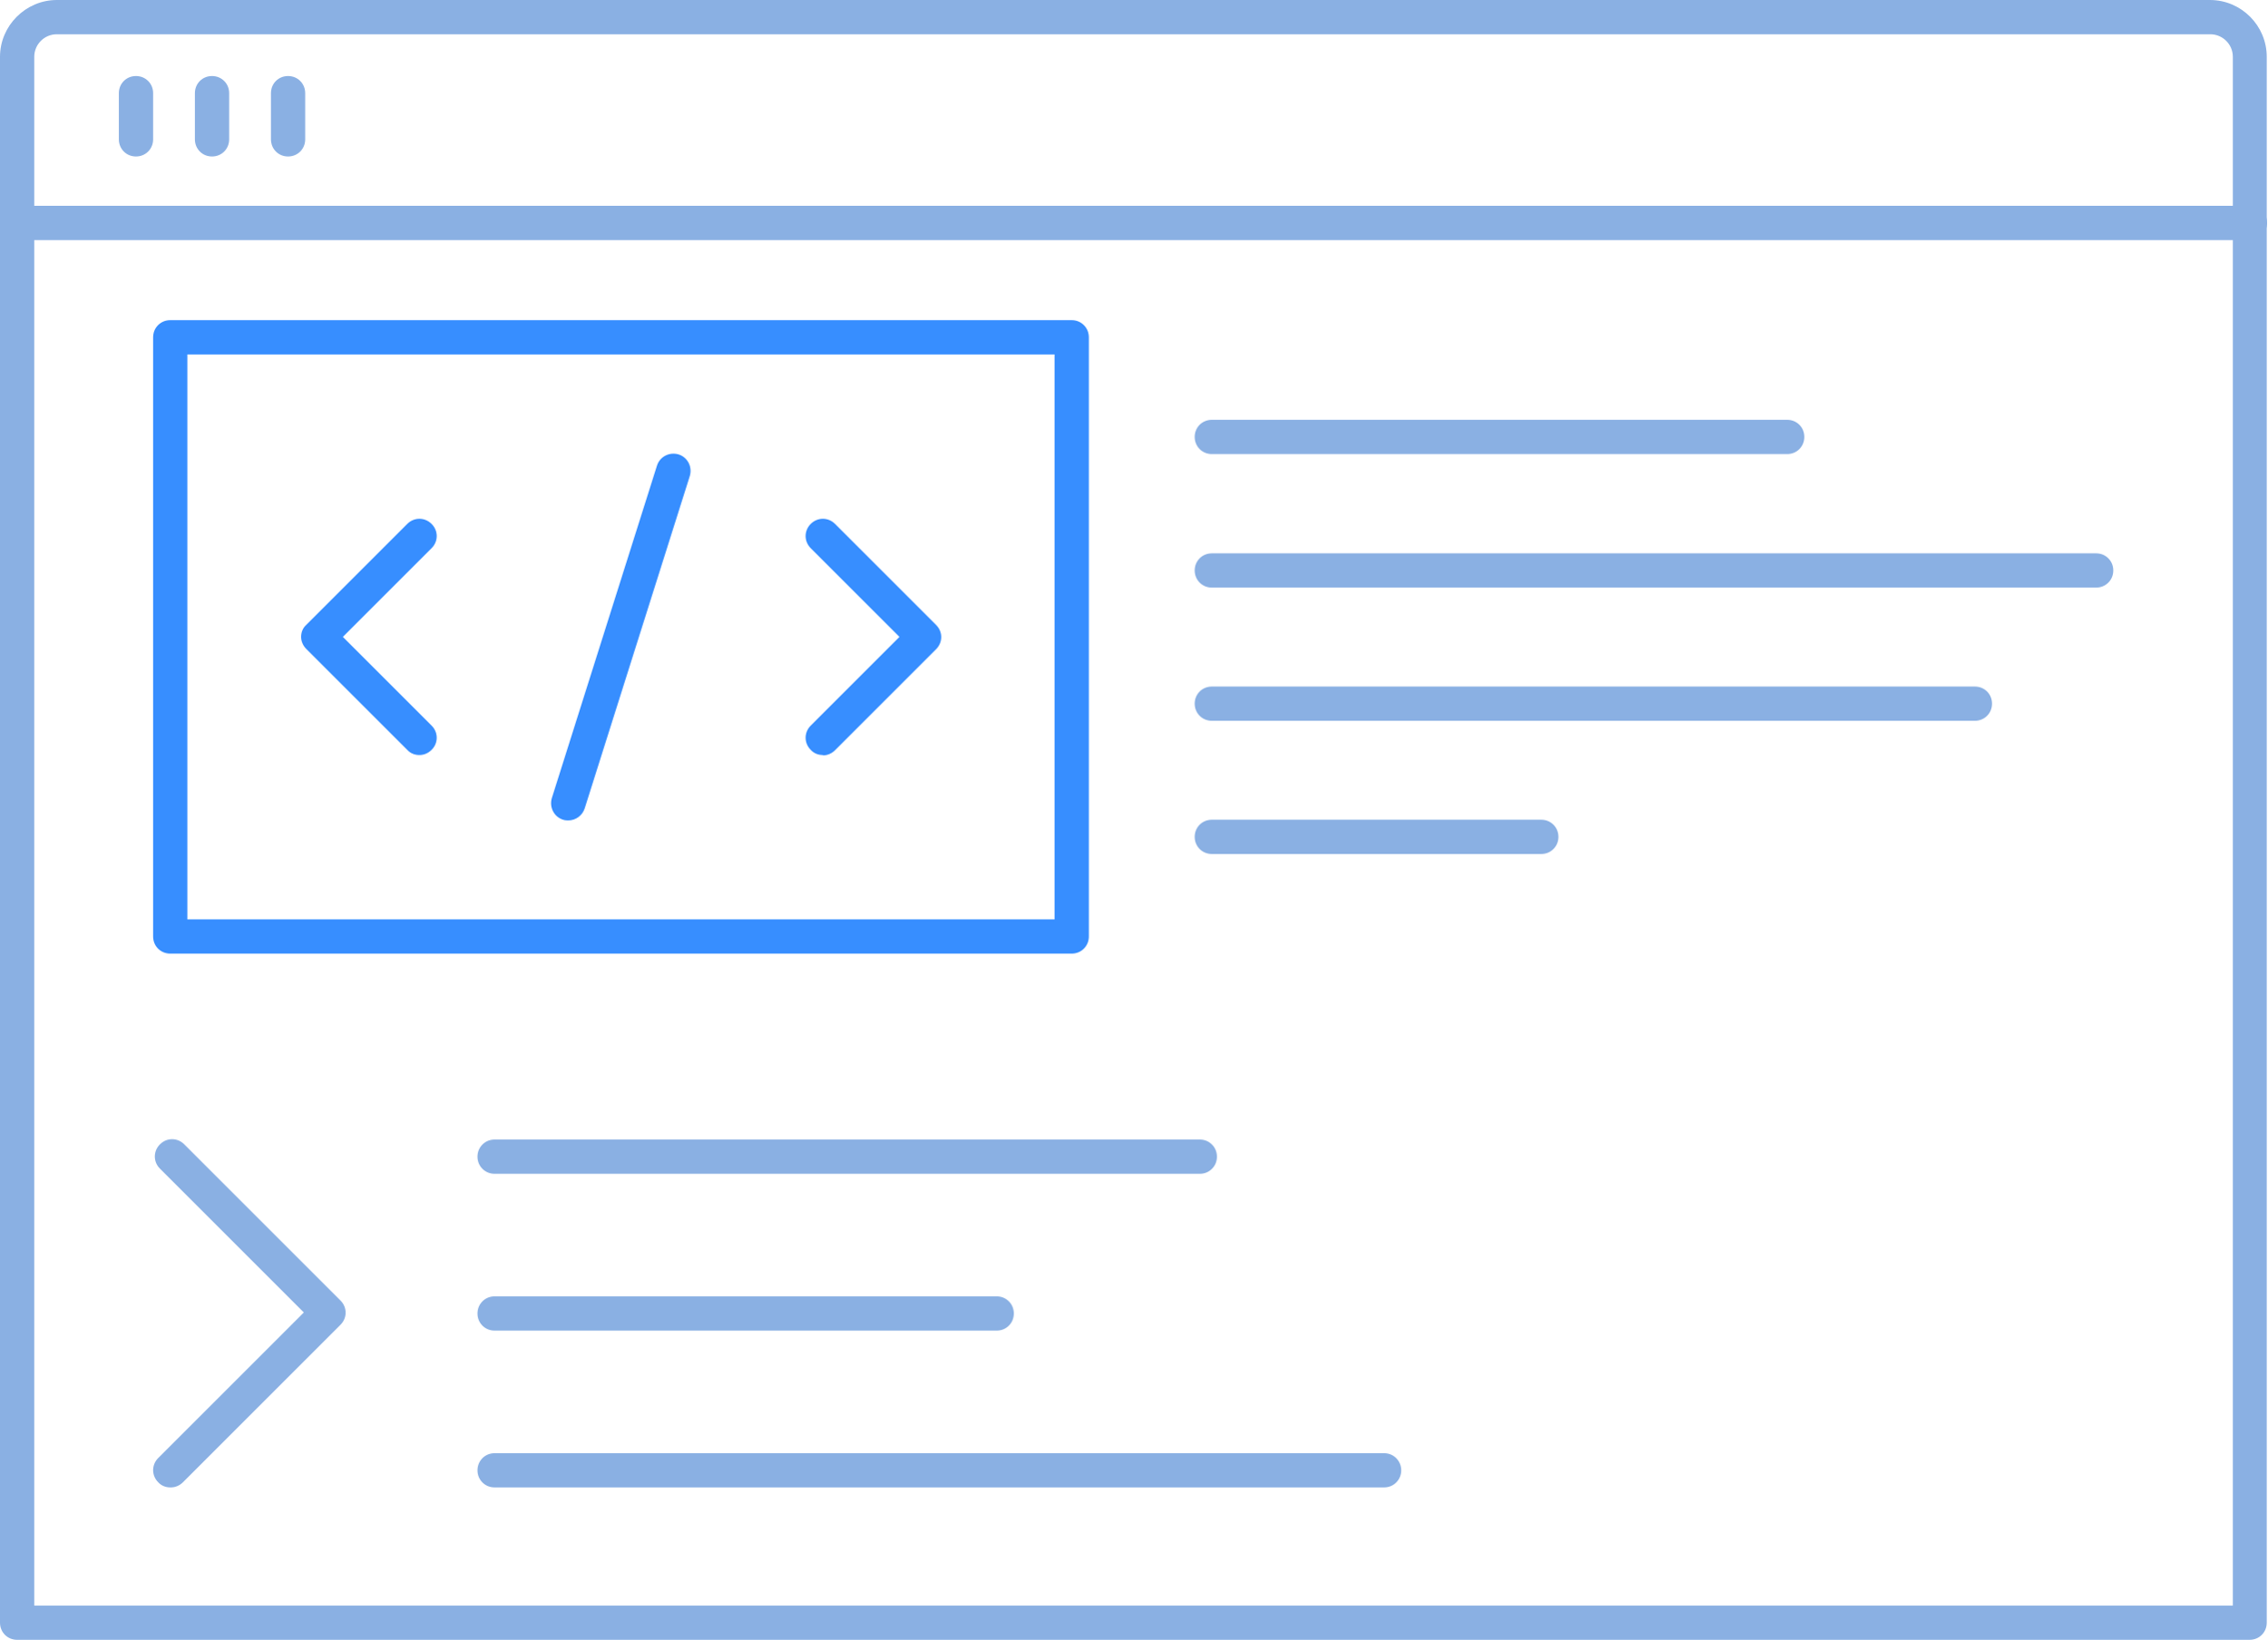
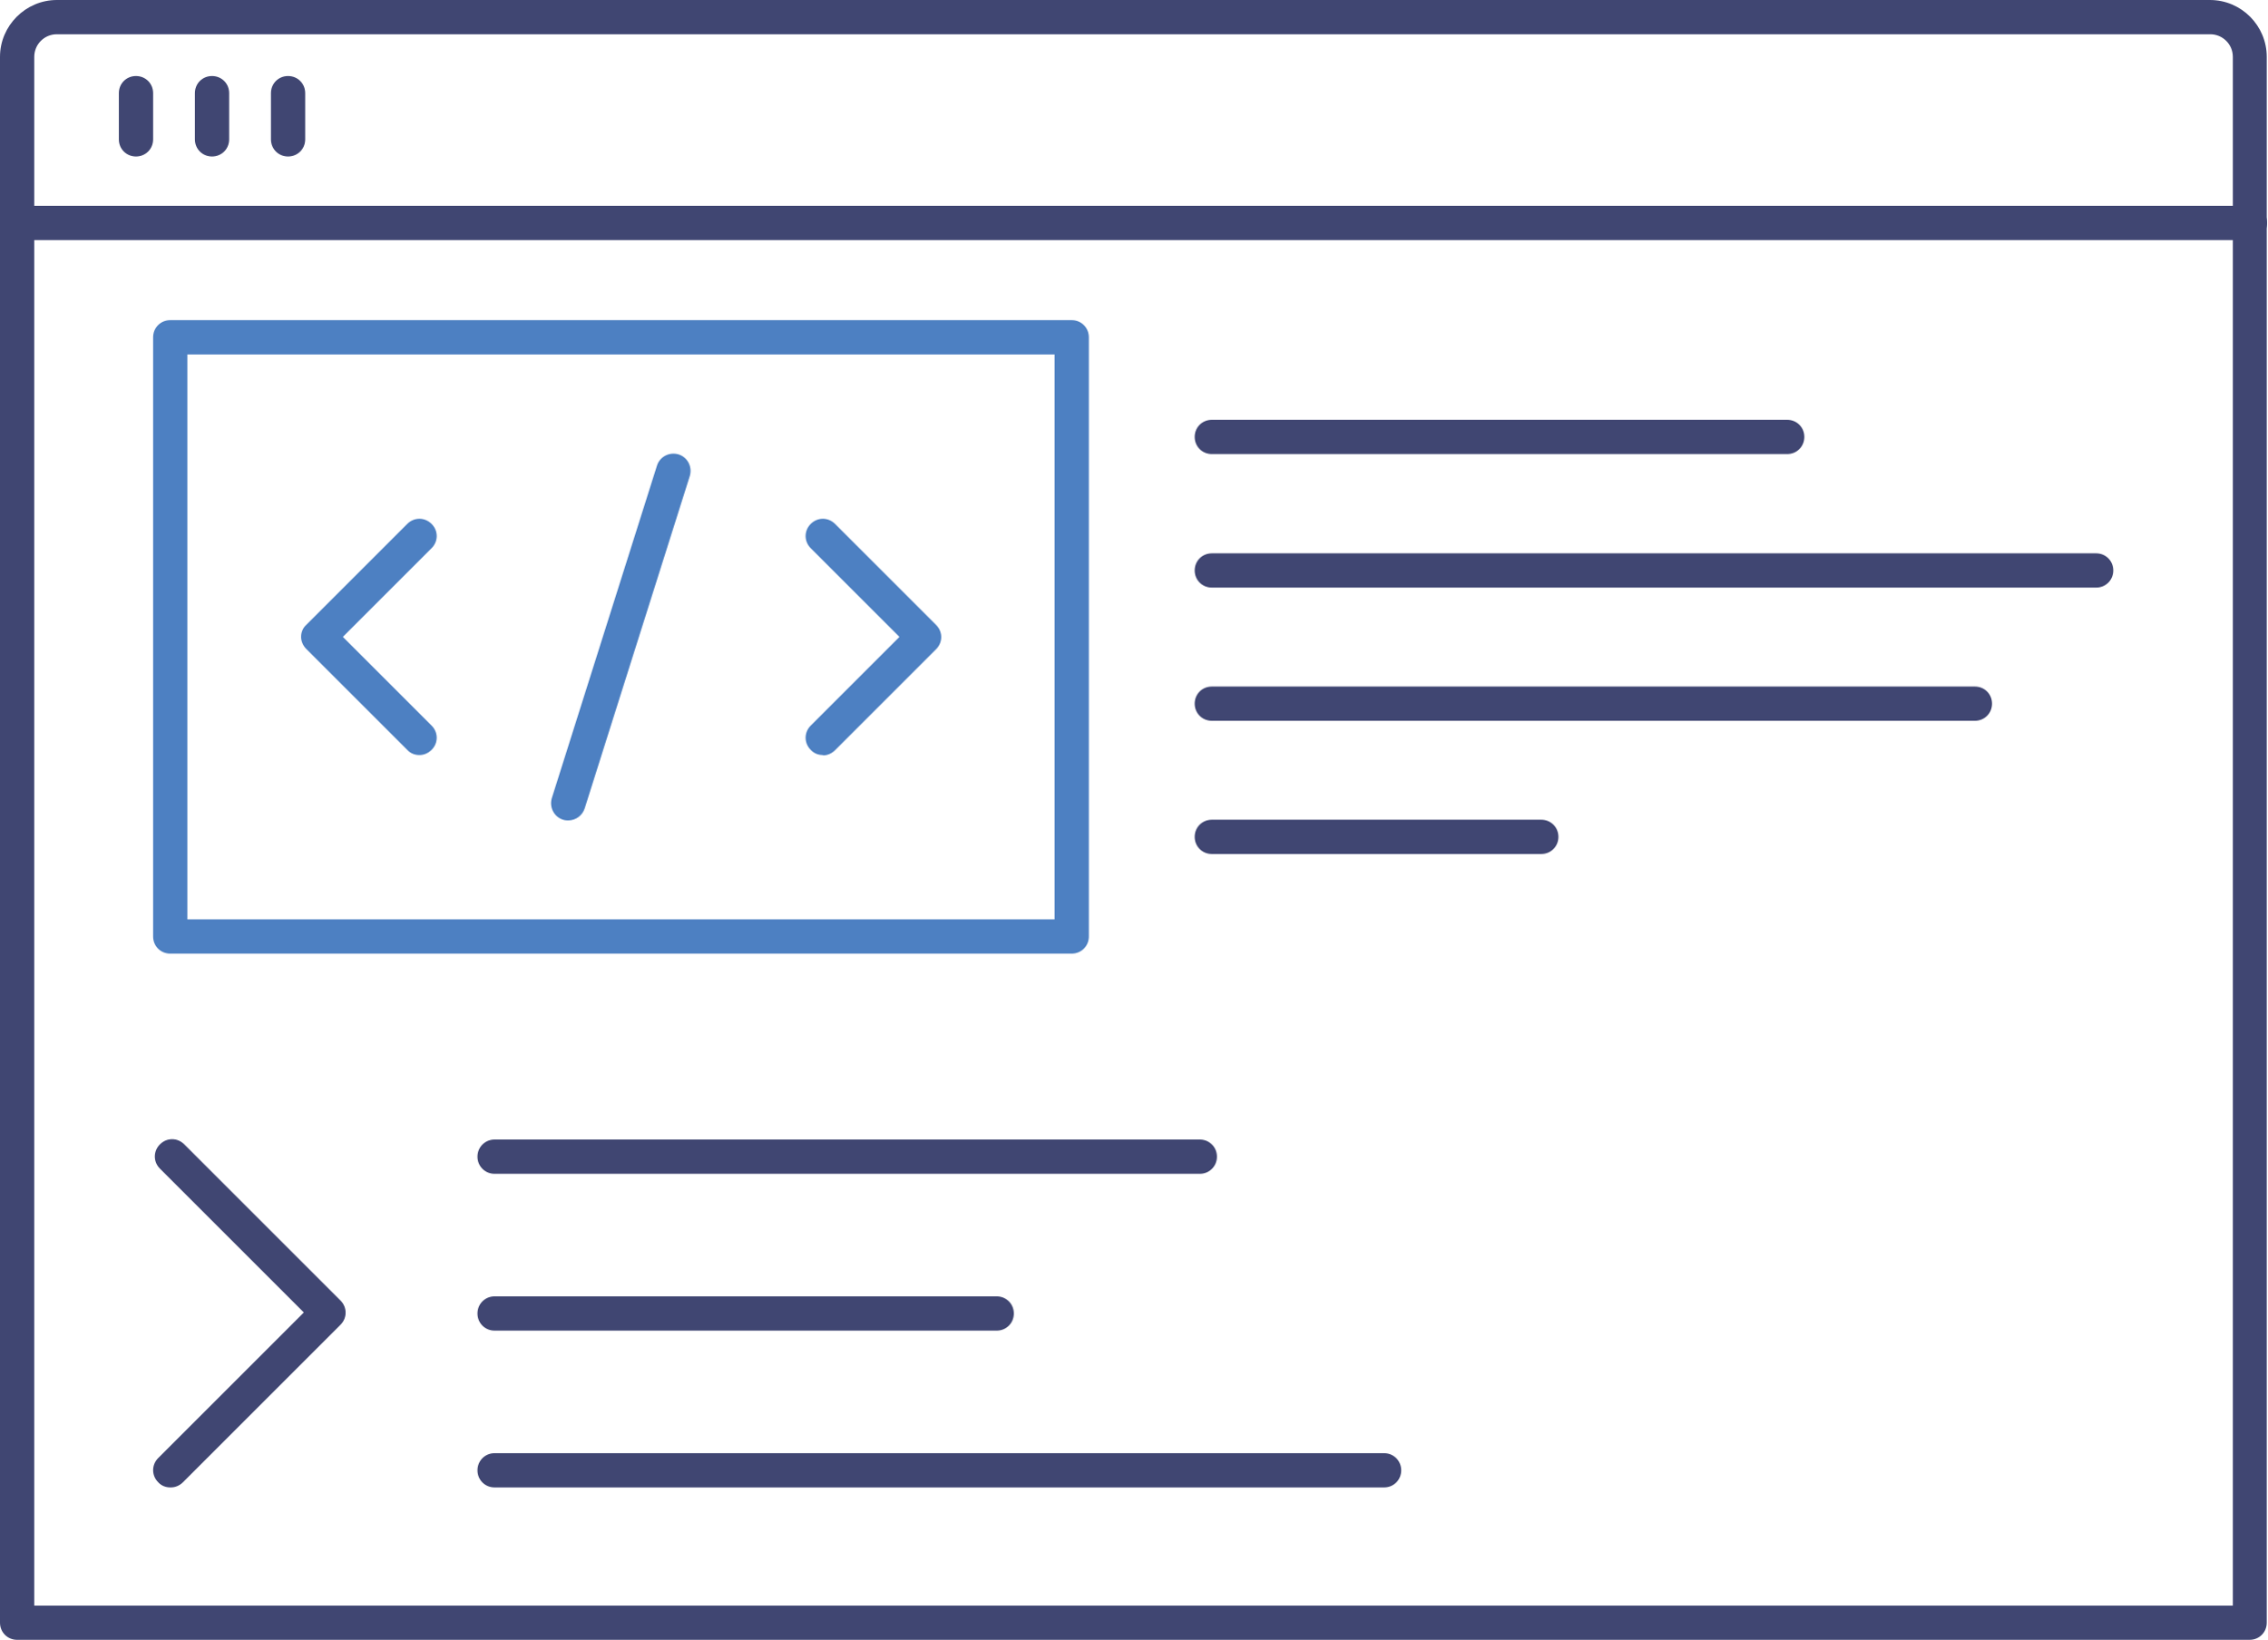
<svg xmlns="http://www.w3.org/2000/svg" id="uuid-af2f7b8c-9588-497f-85b2-9b81253f0590" viewBox="0 0 66.19 47.89">
  <defs>
-     <style>.uuid-5c950c21-0f0e-4178-ad9b-1a1d68dfb688{fill:#378eff;}.uuid-cfece93f-2ff9-422f-8a50-f619a60251f9{fill:#8ab0e3;}</style>
+     <style>.uuid-5c950c21-0f0e-4178-ad9b-1a1d68dfb688{fill:#4d80c2;}.uuid-cfece93f-2ff9-422f-8a50-f619a60251f9{fill:#404672;}</style>
  </defs>
  <path class="uuid-cfece93f-2ff9-422f-8a50-f619a60251f9" d="M65.69,47.89H.5c-.28,0-.5-.22-.5-.5V1.66C0,.75,.75,0,1.66,0h62.86c.92,0,1.66,.75,1.66,1.66V47.39c0,.28-.22,.5-.5,.5ZM1,46.89H65.19V1.66c0-.37-.3-.66-.66-.66H1.66c-.37,0-.66,.3-.66,.66V46.89Z" />
  <path class="uuid-cfece93f-2ff9-422f-8a50-f619a60251f9" d="M65.69,7.01H.5c-.28,0-.5-.22-.5-.5s.22-.5,.5-.5H65.69c.28,0,.5,.22,.5,.5s-.22,.5-.5,.5Z" />
  <g>
    <path class="uuid-cfece93f-2ff9-422f-8a50-f619a60251f9" d="M3.97,4.57c-.28,0-.5-.22-.5-.5v-1.35c0-.28,.22-.5,.5-.5s.5,.22,.5,.5v1.35c0,.28-.22,.5-.5,.5Z" />
    <path class="uuid-cfece93f-2ff9-422f-8a50-f619a60251f9" d="M6.19,4.57c-.28,0-.5-.22-.5-.5v-1.35c0-.28,.22-.5,.5-.5s.5,.22,.5,.5v1.35c0,.28-.22,.5-.5,.5Z" />
    <path class="uuid-cfece93f-2ff9-422f-8a50-f619a60251f9" d="M8.41,4.57c-.28,0-.5-.22-.5-.5v-1.35c0-.28,.22-.5,.5-.5s.5,.22,.5,.5v1.35c0,.28-.22,.5-.5,.5Z" />
  </g>
  <g>
    <path class="uuid-5c950c21-0f0e-4178-ad9b-1a1d68dfb688" d="M16.59,23.96s-.1,0-.15-.02c-.26-.08-.41-.36-.33-.63l3.07-9.71c.08-.26,.36-.41,.63-.33,.26,.08,.41,.36,.33,.63l-3.07,9.71c-.07,.21-.26,.35-.48,.35Z" />
    <g>
      <path class="uuid-5c950c21-0f0e-4178-ad9b-1a1d68dfb688" d="M12.24,22.05c-.13,0-.26-.05-.35-.15l-2.95-2.95c-.09-.09-.15-.22-.15-.35s.05-.26,.15-.35l2.95-2.95c.2-.2,.51-.2,.71,0,.2,.2,.2,.51,0,.71l-2.59,2.59,2.59,2.59c.2,.2,.2,.51,0,.71-.1,.1-.23,.15-.35,.15Z" />
      <path class="uuid-5c950c21-0f0e-4178-ad9b-1a1d68dfb688" d="M24.02,22.05c-.13,0-.26-.05-.35-.15-.2-.2-.2-.51,0-.71l2.59-2.59-2.59-2.59c-.2-.2-.2-.51,0-.71,.2-.2,.51-.2,.71,0l2.95,2.95c.2,.2,.2,.51,0,.71l-2.95,2.95c-.1,.1-.23,.15-.35,.15Z" />
    </g>
  </g>
  <path class="uuid-5c950c21-0f0e-4178-ad9b-1a1d68dfb688" d="M31.29,27.85H4.97c-.28,0-.5-.22-.5-.5V9.85c0-.28,.22-.5,.5-.5H31.29c.28,0,.5,.22,.5,.5V27.35c0,.28-.22,.5-.5,.5Zm-25.82-1H30.79V10.35H5.47V26.85Z" />
  <g>
    <path class="uuid-cfece93f-2ff9-422f-8a50-f619a60251f9" d="M52.18,13.26h-16.8c-.28,0-.5-.22-.5-.5s.22-.5,.5-.5h16.8c.28,0,.5,.22,.5,.5s-.22,.5-.5,.5Z" />
    <path class="uuid-cfece93f-2ff9-422f-8a50-f619a60251f9" d="M61.2,17.16h-25.82c-.28,0-.5-.22-.5-.5s.22-.5,.5-.5h25.82c.28,0,.5,.22,.5,.5s-.22,.5-.5,.5Z" />
    <path class="uuid-cfece93f-2ff9-422f-8a50-f619a60251f9" d="M57.66,21.05h-22.28c-.28,0-.5-.22-.5-.5s.22-.5,.5-.5h22.28c.28,0,.5,.22,.5,.5s-.22,.5-.5,.5Z" />
    <path class="uuid-cfece93f-2ff9-422f-8a50-f619a60251f9" d="M45,24.94h-9.62c-.28,0-.5-.22-.5-.5s.22-.5,.5-.5h9.62c.28,0,.5,.22,.5,.5s-.22,.5-.5,.5Z" />
  </g>
  <path class="uuid-cfece93f-2ff9-422f-8a50-f619a60251f9" d="M4.97,43.44c-.13,0-.26-.05-.35-.15-.2-.2-.2-.51,0-.71l4.25-4.25-4.2-4.2c-.2-.2-.2-.51,0-.71,.2-.2,.51-.2,.71,0l4.56,4.56c.2,.2,.2,.51,0,.71l-4.6,4.6c-.1,.1-.23,.15-.35,.15Z" />
  <path class="uuid-cfece93f-2ff9-422f-8a50-f619a60251f9" d="M35.03,34.28H14.44c-.28,0-.5-.22-.5-.5s.22-.5,.5-.5h20.59c.28,0,.5,.22,.5,.5s-.22,.5-.5,.5Z" />
  <path class="uuid-cfece93f-2ff9-422f-8a50-f619a60251f9" d="M29.1,38.86H14.44c-.28,0-.5-.22-.5-.5s.22-.5,.5-.5h14.66c.28,0,.5,.22,.5,.5s-.22,.5-.5,.5Z" />
  <path class="uuid-cfece93f-2ff9-422f-8a50-f619a60251f9" d="M40.41,43.44H14.44c-.28,0-.5-.22-.5-.5s.22-.5,.5-.5h25.97c.28,0,.5,.22,.5,.5s-.22,.5-.5,.5Z" />
</svg>
